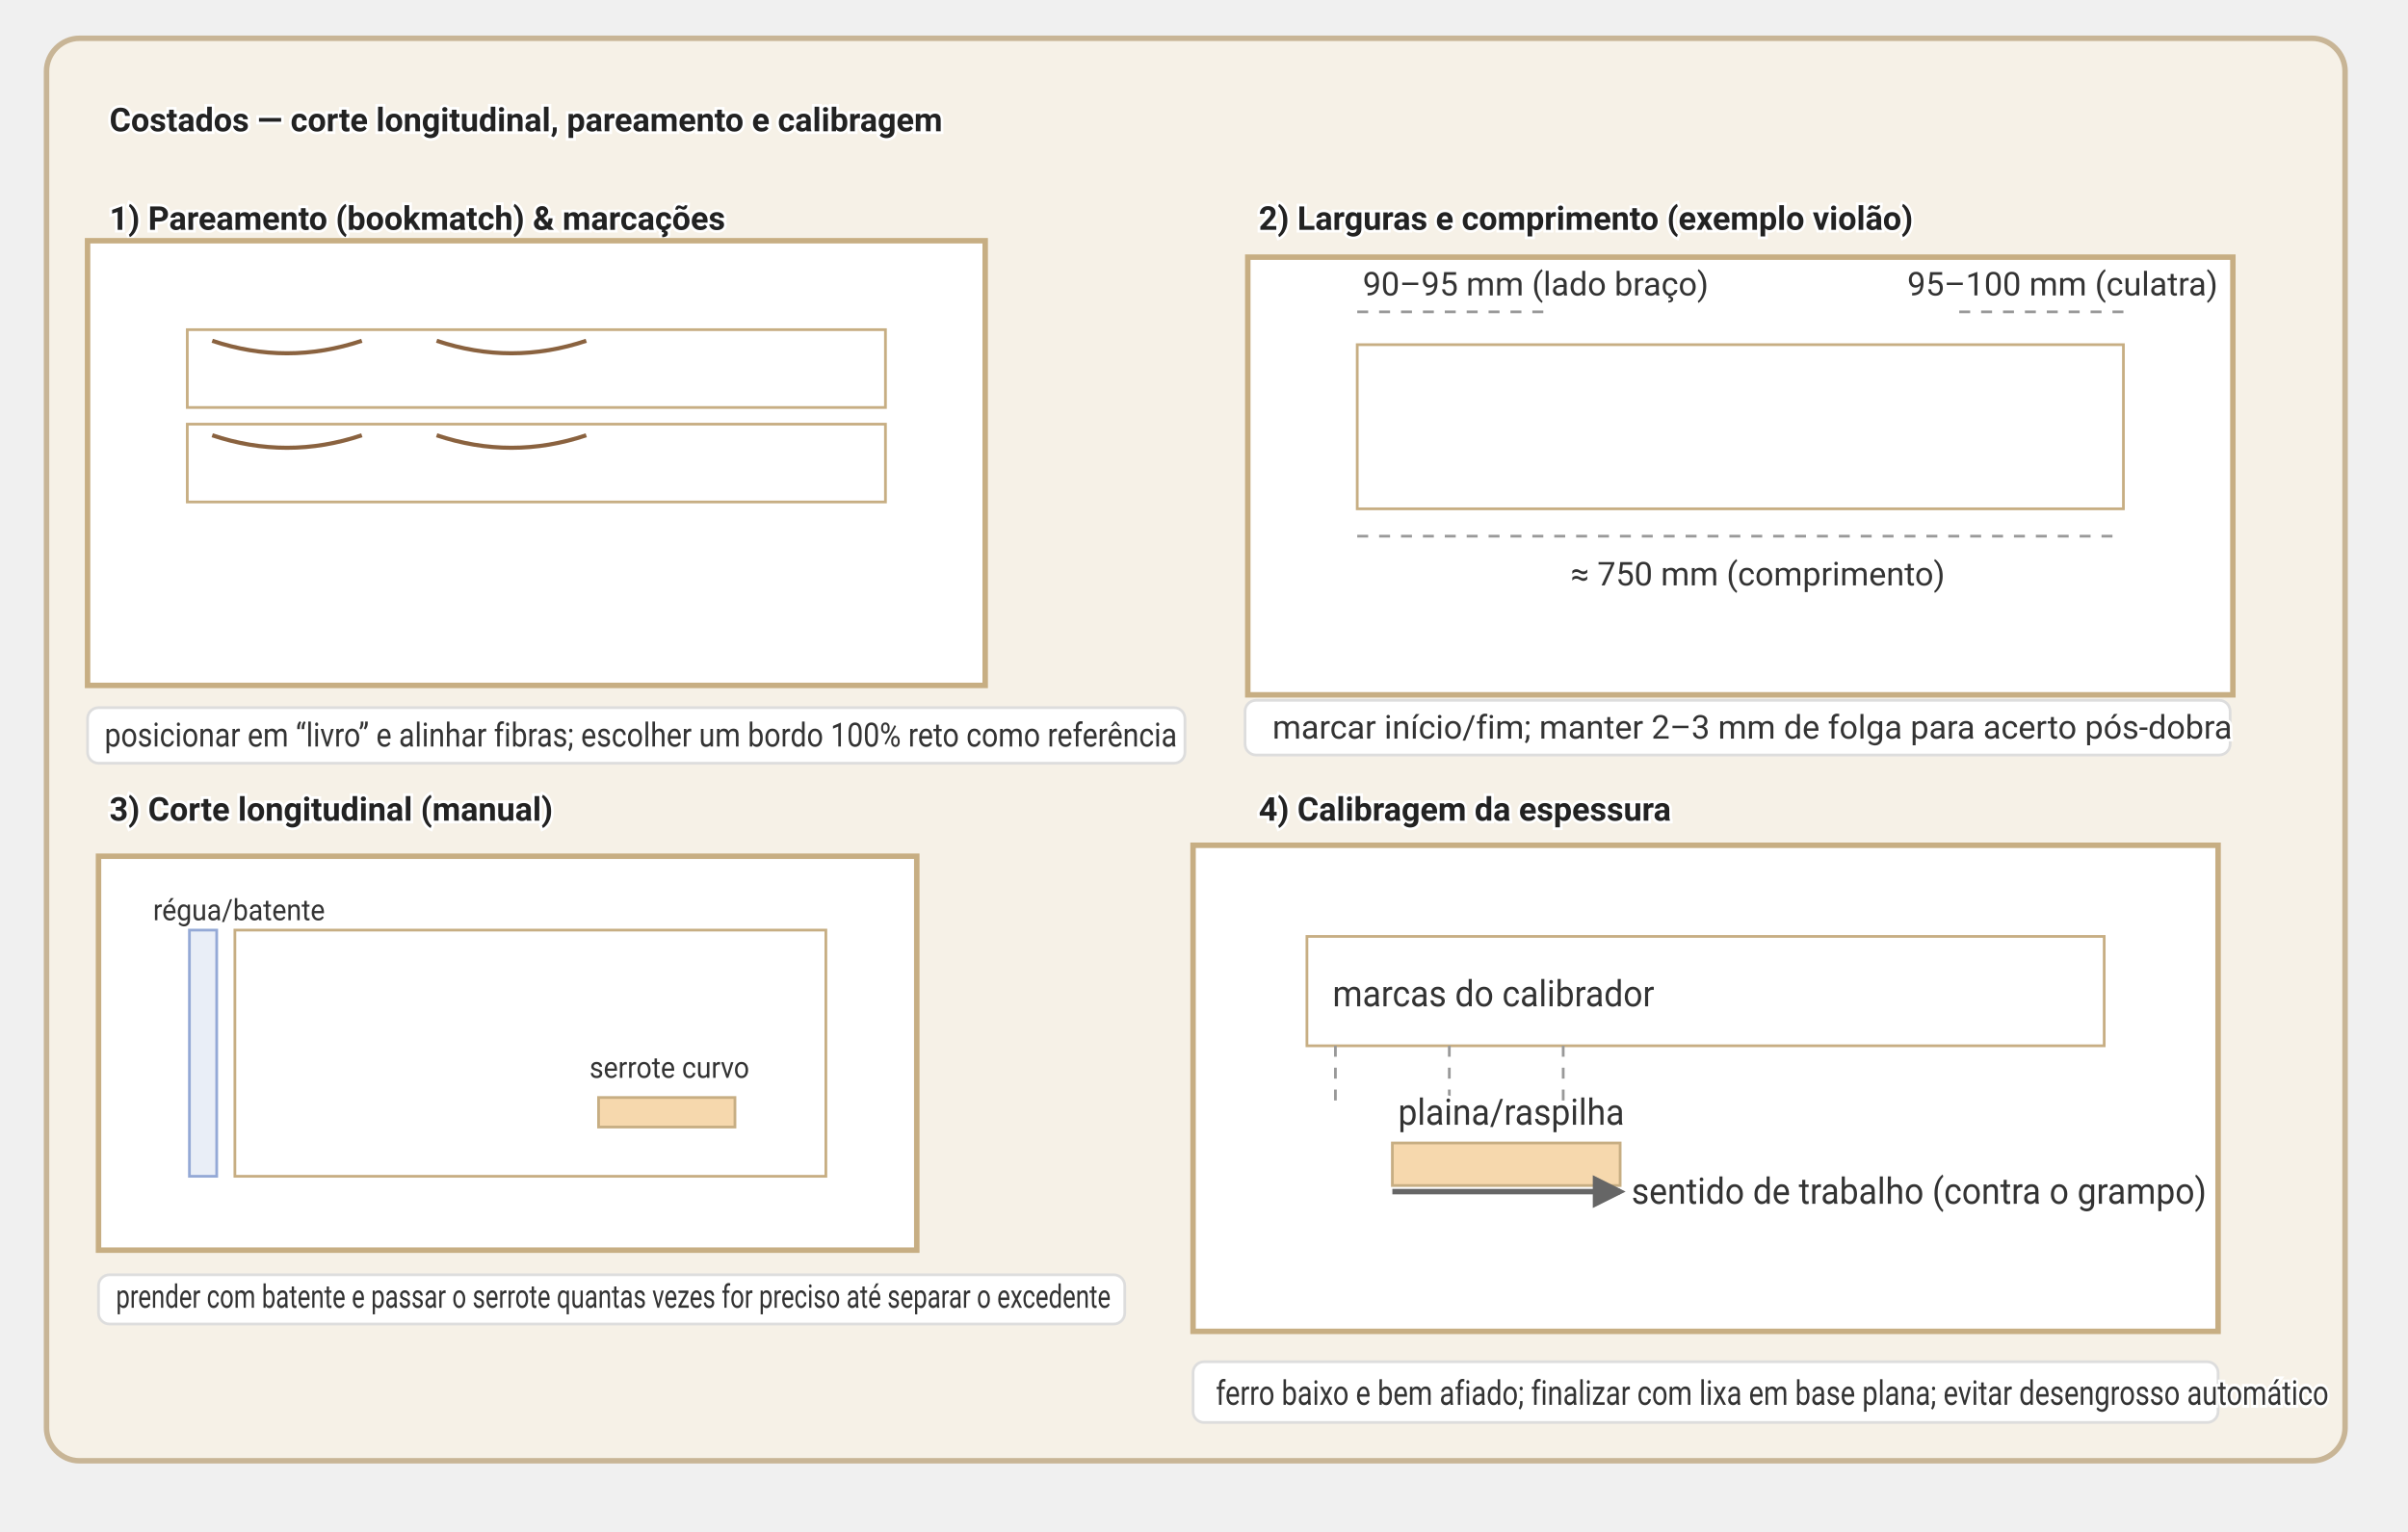
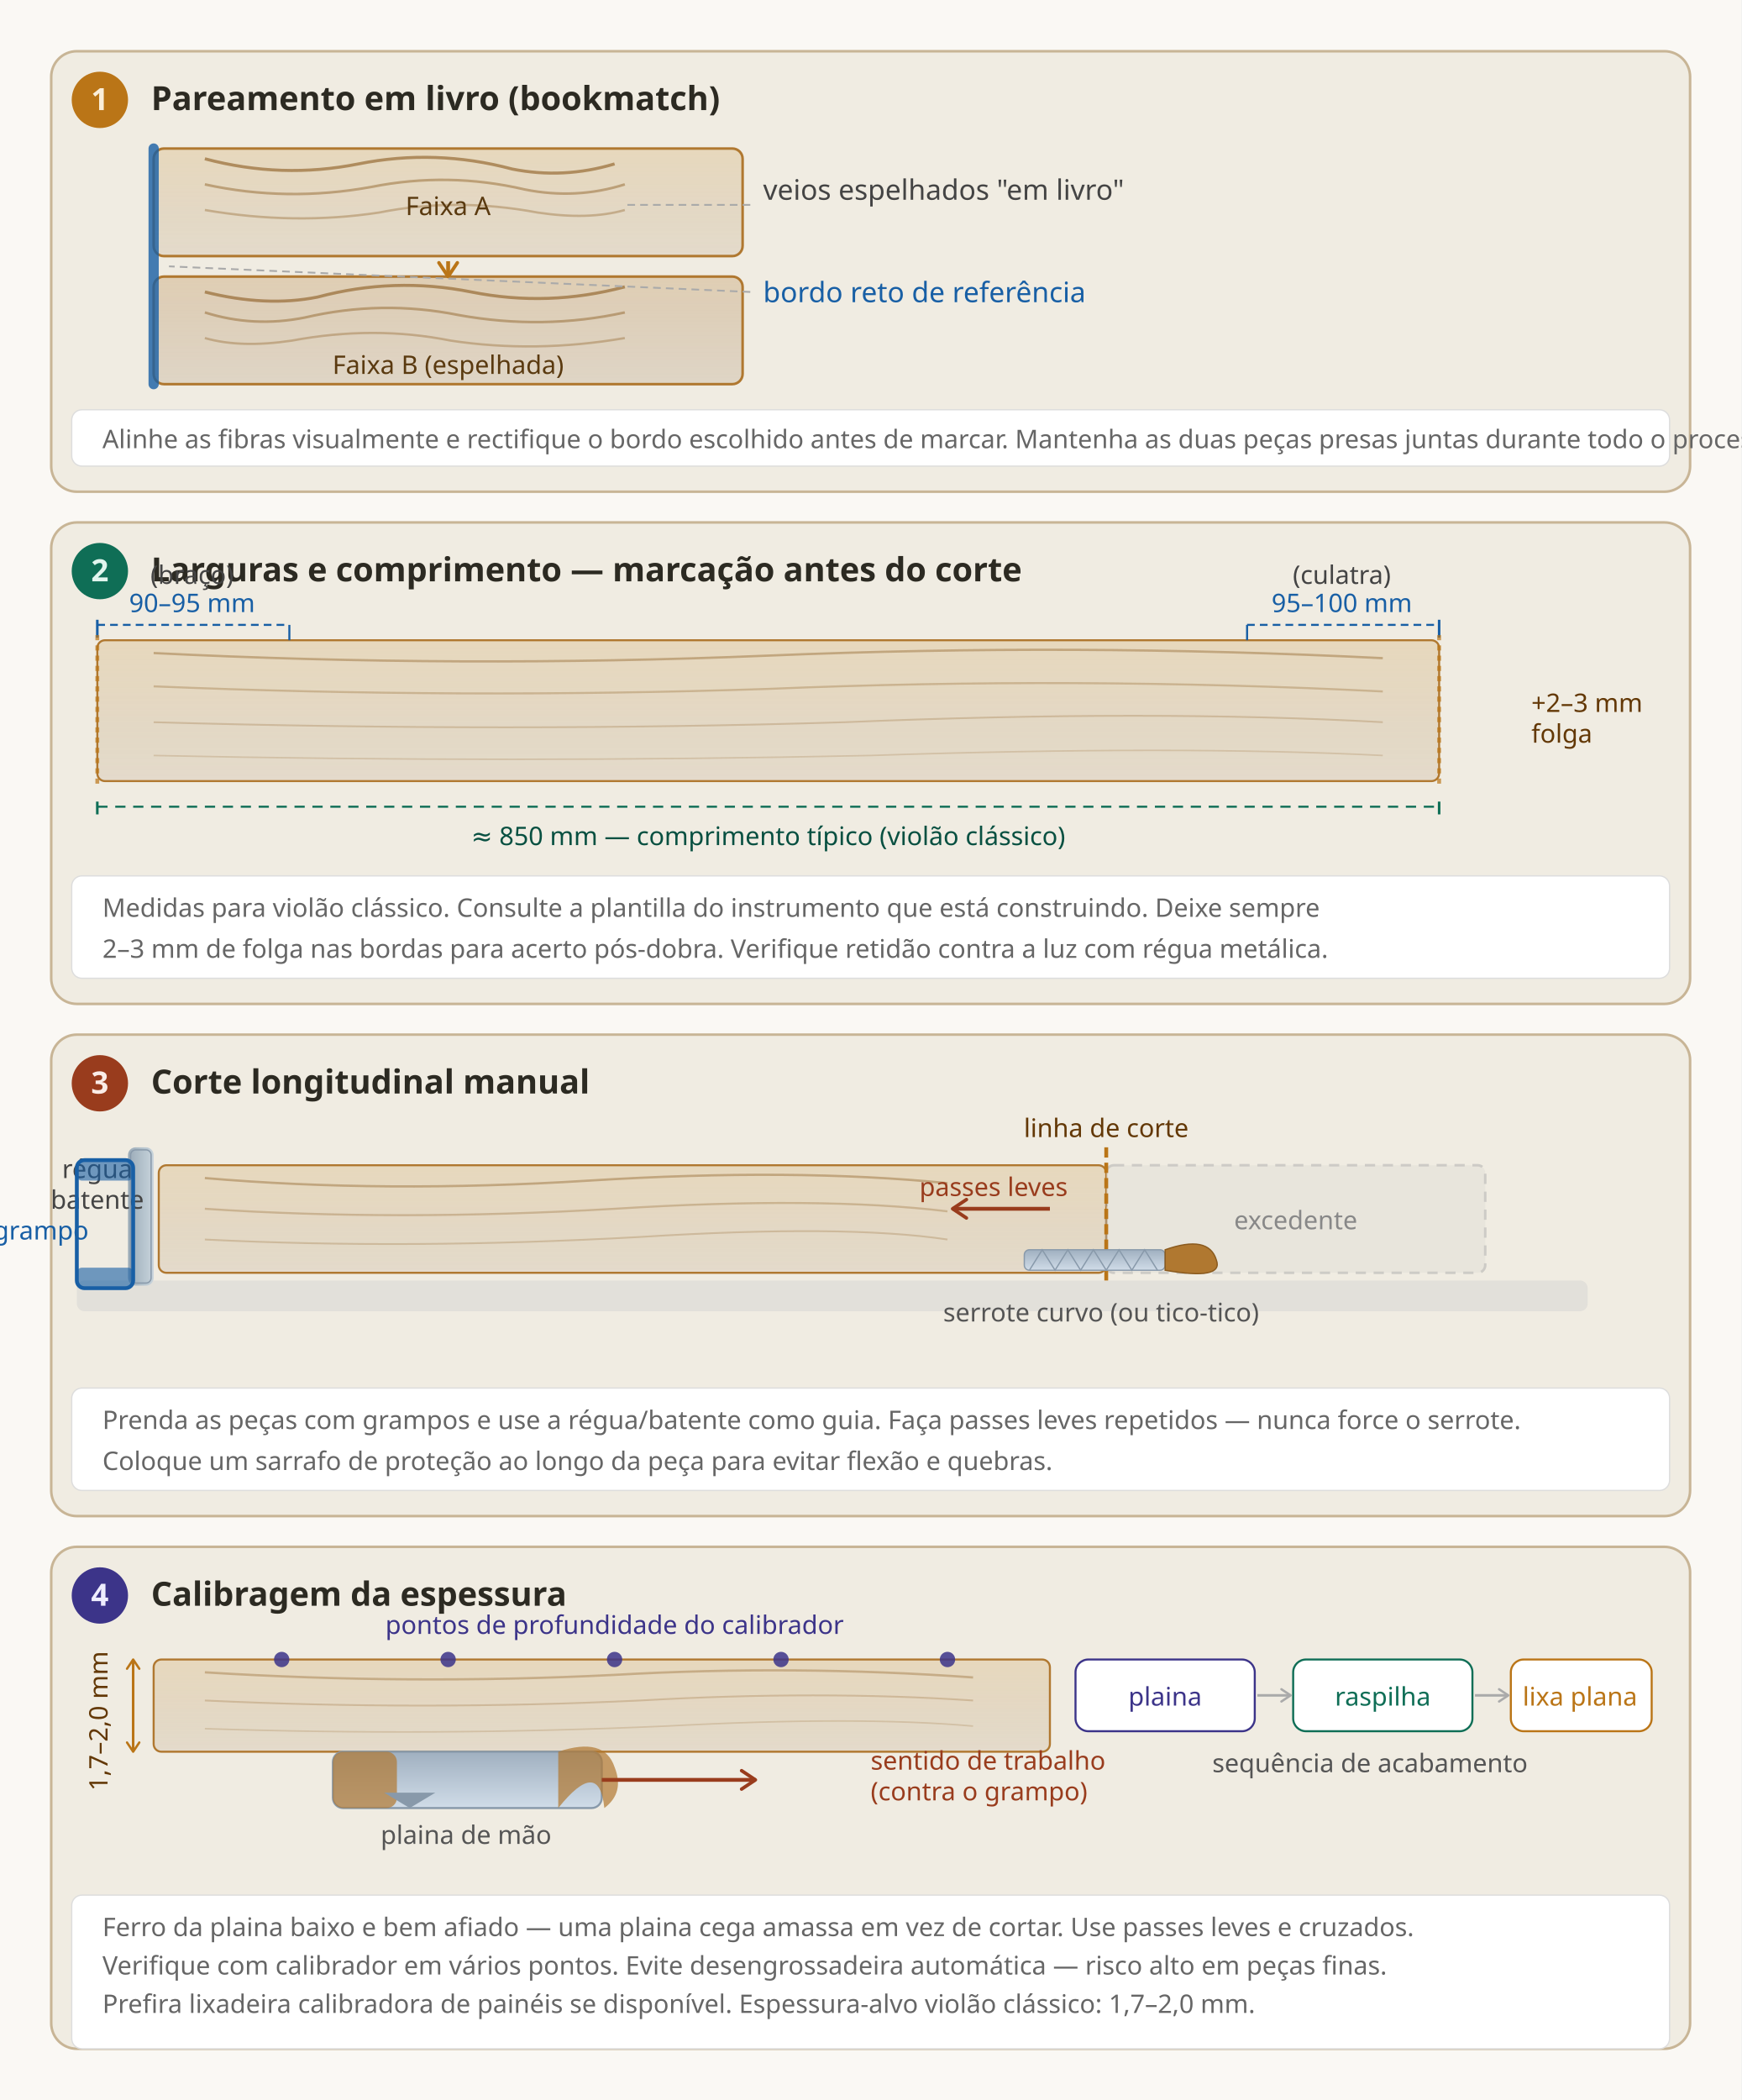
- <svg xmlns="http://www.w3.org/2000/svg" width="880" height="560" font-size="12" font-family="system-ui,Segoe UI,Roboto,Arial">
+ <svg xmlns="http://www.w3.org/2000/svg" width="680" height="820" viewBox="0 0 680 820" font-family="system-ui,Segoe UI,sans-serif">
  <defs>
-     <marker orient="auto" refY="3" refX="5" markerHeight="6" markerWidth="6" id="arrow-lat1">
-       <polygon id="svg_1" vector-effect="non-scaling-stroke" fill="#666" points="0,0 6,3 0,6" />
+     <marker id="arr" viewBox="0 0 10 10" refX="8" refY="5" markerWidth="6" markerHeight="6" orient="auto-start-reverse">
+       <path d="M2 1L8 5L2 9" fill="none" stroke="context-stroke" stroke-width="1.5" stroke-linecap="round" stroke-linejoin="round" />
    </marker>
+     <linearGradient id="woodgr" x1="0" y1="0" x2="0" y2="1">
+       <stop offset="0%" stop-color="#c8923a" stop-opacity="0.22" />
+       <stop offset="100%" stop-color="#8a5a1e" stop-opacity="0.12" />
+     </linearGradient>
+     <linearGradient id="woodgr2" x1="0" y1="0" x2="0" y2="1">
+       <stop offset="0%" stop-color="#b07830" stop-opacity="0.26" />
+       <stop offset="100%" stop-color="#7a4a18" stop-opacity="0.14" />
+     </linearGradient>
+     <linearGradient id="metalg" x1="0" y1="0" x2="1" y2="0">
+       <stop offset="0%" stop-color="#9aabb8" />
+       <stop offset="100%" stop-color="#c8d4dc" />
+     </linearGradient>
+     <linearGradient id="bladeg" x1="0" y1="0" x2="0" y2="1">
+       <stop offset="0%" stop-color="#a0b0c0" />
+       <stop offset="100%" stop-color="#d0dce8" />
+     </linearGradient>
  </defs>
-   <g>
-     <path id="svg_2" d="m17,26c0,-6.521 5.479,-12 12,-12l816,0c6.521,0 12,5.479 12,12l0,496c0,6.521 -5.479,12 -12,12l-816,0c-6.521,0 -12,-5.479 -12,-12l0,-496z" opacity="undefined" stroke-width="2" stroke="#c8b596" fill="#f6f1e7" />
-     <text id="svg_3" stroke-width="2px" stroke="#fff" paint-order="stroke fill" font-weight="700" fill="#222" class="title" y="48" x="40">Costados — corte longitudinal, pareamento e calibragem</text>
-     <text id="svg_4" stroke-width="2px" stroke="#fff" paint-order="stroke fill" font-weight="700" fill="#222" class="title" y="84" x="40">1) Pareamento (bookmatch) &amp; marcações</text>
-     <g stroke="null" id="svg_5">
-       <rect stroke="#c7ae83" id="svg_6" vector-effect="non-scaling-stroke" stroke-width="2" fill="#fff" class="board" height="162.553" width="328.036" y="88" x="32" />
-       <rect stroke="#c7ae83" id="svg_7" vector-effect="non-scaling-stroke" fill="#fff" class="wood" height="28.447" width="255.139" y="120.511" x="68.448" />
-       <rect stroke="#c7ae83" id="svg_8" vector-effect="non-scaling-stroke" fill="#fff" class="wood" height="28.447" width="255.139" y="155.053" x="68.448" />
-       <path stroke="#8a623f" id="svg_9" vector-effect="non-scaling-stroke" stroke-width="1.5" fill="none" class="grain" d="m77.561,124.574c18.224,6.096 36.448,6.096 54.673,0" />
-       <path stroke="#8a623f" id="svg_10" vector-effect="non-scaling-stroke" stroke-width="1.5" fill="none" class="grain" d="m77.561,159.117c18.224,6.096 36.448,6.096 54.673,0" />
-       <path stroke="#8a623f" id="svg_11" vector-effect="non-scaling-stroke" stroke-width="1.5" fill="none" class="grain" d="m159.57,124.574c18.224,6.096 36.448,6.096 54.673,0" />
-       <path stroke="#8a623f" id="svg_12" vector-effect="non-scaling-stroke" stroke-width="1.5" fill="none" class="grain" d="m159.57,159.117c18.224,6.096 36.448,6.096 54.673,0" />
-       <rect stroke="#ddd" id="svg_13" vector-effect="non-scaling-stroke" fill="#fff" class="labelbox" rx="4" height="20.319" width="401.036" y="258.681" x="32" />
-       <text transform="matrix(0.886725 0 0 1.01596 3.82647 -1.40426)" stroke="#fff" id="svg_14" stroke-width="2px" paint-order="stroke fill" fill="#333" class="note" y="270" x="38.775">posicionar em “livro” e alinhar fibras; escolher um bordo 100% reto como referência</text>
-     </g>
-     <text id="svg_15" stroke-width="2px" stroke="#fff" paint-order="stroke fill" font-weight="700" fill="#222" class="title" y="84" x="460">2) Larguras e comprimento (exemplo violão)</text>
-     <g id="svg_16">
-       <rect id="svg_17" vector-effect="non-scaling-stroke" stroke-width="2" stroke="#c7ae83" fill="#fff" class="board" height="160" width="360" y="94" x="456" />
-       <rect id="svg_18" vector-effect="non-scaling-stroke" stroke="#c7ae83" fill="#fff" class="wood" height="60" width="280" y="126" x="496" />
-       <line id="svg_19" vector-effect="non-scaling-stroke" stroke-dasharray="4" stroke="#999" class="dimthin" y2="114" x2="566" y1="114" x1="496" />
-       <text id="svg_20" stroke-width="2px" stroke="#fff" paint-order="stroke fill" fill="#333" class="note" y="108" x="498">90–95 mm (lado braço)</text>
-       <line id="svg_21" vector-effect="non-scaling-stroke" stroke-dasharray="4" stroke="#999" class="dimthin" y2="114" x2="776" y1="114" x1="716" />
-       <text id="svg_22" stroke-width="2px" stroke="#fff" paint-order="stroke fill" fill="#333" class="note" y="108" x="697">95–100 mm (culatra)</text>
-       <line id="svg_23" vector-effect="non-scaling-stroke" stroke-dasharray="4" stroke="#999" class="dimthin" y2="196" x2="776" y1="196" x1="496" />
-       <text id="svg_24" stroke-width="2px" stroke="#fff" paint-order="stroke fill" fill="#333" class="note" y="214" x="574">≈ 750 mm (comprimento)</text>
-       <rect id="svg_25" vector-effect="non-scaling-stroke" stroke="#ddd" fill="#fff" class="labelbox" rx="4" height="20" width="360" y="256" x="455" />
-       <text id="svg_26" stroke-width="2px" stroke="#fff" paint-order="stroke fill" fill="#333" class="note" y="270" x="465">marcar início/fim; manter 2–3 mm de folga para acerto pós-dobra</text>
-     </g>
-     <text id="svg_27" stroke-width="2px" stroke="#fff" paint-order="stroke fill" font-weight="700" fill="#222" class="title" y="300" x="40">3) Corte longitudinal (manual)</text>
-     <g stroke="null" id="svg_28">
-       <rect stroke="#c7ae83" id="svg_29" vector-effect="non-scaling-stroke" stroke-width="2" fill="#fff" class="board" height="144" width="299.037" y="313" x="36" />
-       <rect stroke="#94a9d6" id="svg_30" vector-effect="non-scaling-stroke" fill="#e9eef7" class="rule" height="90" width="9.968" y="340" x="69.226" />
-       <text stroke="#fff" transform="matrix(0.830659 0 0 0.9 5.26561 37.6)" id="svg_31" stroke-width="2px" paint-order="stroke fill" fill="#333" class="note" y="332" x="61">régua/batente</text>
-       <rect stroke="#c7ae83" id="svg_32" vector-effect="non-scaling-stroke" fill="#fff" class="wood" height="90" width="215.971" y="340" x="85.84" />
-       <rect stroke="#c7ae83" id="svg_33" vector-effect="non-scaling-stroke" fill="#f6d8ad" class="saw" height="10.8" width="49.84" y="401.2" x="218.745" />
-       <text stroke="#fff" transform="matrix(0.830659 0 0 0.9 5.26561 37.6)" id="svg_34" stroke-width="2px" paint-order="stroke fill" fill="#333" class="note" y="396" x="253">serrote curvo</text>
-       <rect stroke="#ddd" id="svg_35" vector-effect="non-scaling-stroke" fill="#fff" class="labelbox" rx="4" height="18" width="375.037" y="466" x="36" />
-       <text stroke="#fff" transform="matrix(0.756153 0 0 0.989403 8.3493 -6.75326)" id="svg_36" stroke-width="2px" paint-order="stroke fill" fill="#333" class="note" y="490" x="45">prender com batente e passar o serrote quantas vezes for preciso até separar o excedente</text>
-     </g>
-     <text id="svg_37" stroke-width="2px" stroke="#fff" paint-order="stroke fill" font-weight="700" fill="#222" class="title" y="300" x="460">4) Calibragem da espessura</text>
-     <g stroke="null" id="svg_38">
-       <rect stroke="#c7ae83" id="svg_39" vector-effect="non-scaling-stroke" stroke-width="2" fill="#fff" class="board" height="177.684" width="374.596" y="309" x="436" />
-       <rect stroke="#c7ae83" id="svg_40" vector-effect="non-scaling-stroke" fill="#fff" class="wood" height="39.979" width="291.352" y="342.316" x="477.622" />
-       <line stroke="#999" id="svg_41" vector-effect="non-scaling-stroke" stroke-dasharray="4" class="dimthin" y2="402.284" x2="488.027" y1="382.295" x1="488.027" />
-       <line stroke="#999" id="svg_42" vector-effect="non-scaling-stroke" stroke-dasharray="4" class="dimthin" y2="402.284" x2="529.649" y1="382.295" x1="529.649" />
-       <line stroke="#999" id="svg_43" vector-effect="non-scaling-stroke" stroke-dasharray="4" class="dimthin" y2="402.284" x2="571.271" y1="382.295" x1="571.271" />
-       <text stroke="#fff" transform="matrix(1.04054 0 0 1.11053 -34.326 -34.1526)" id="svg_44" stroke-width="2px" paint-order="stroke fill" fill="#333" class="note" y="362" x="501">marcas do calibrador</text>
-       <rect stroke="#c7ae83" id="svg_45" vector-effect="non-scaling-stroke" fill="#f6d8ad" class="saw" height="15.547" width="83.244" y="417.832" x="508.838" />
-       <text stroke="#fff" transform="matrix(1.04054 0 0 1.11053 -34.326 -34.1526)" id="svg_46" stroke-width="2px" paint-order="stroke fill" fill="#333" class="note" y="401" x="524">plaina/raspilha</text>
-       <line stroke="#666" id="svg_47" vector-effect="non-scaling-stroke" marker-end="url(#arrow-lat1)" stroke-width="2" class="dim" y2="435.6" x2="592.082" y1="435.6" x1="508.838" />
-       <text stroke="#fff" transform="matrix(1.04054 0 0 1.11053 -34.326 -34.1526)" id="svg_48" stroke-width="2px" paint-order="stroke fill" fill="#333" class="note" y="427" x="606">sentido de trabalho (contra o grampo)</text>
-       <rect stroke="#ddd" id="svg_49" vector-effect="non-scaling-stroke" fill="#fff" class="labelbox" rx="4" height="22.211" width="374.596" y="497.789" x="436" />
-       <text stroke="#fff" transform="matrix(0.851299 0 0 1.03878 52.7266 1.4155)" id="svg_50" stroke-width="2px" paint-order="stroke fill" fill="#333" class="note" y="493" x="460">ferro baixo e bem afiado; finalizar com lixa em base plana; evitar desengrosso automático</text>
-     </g>
-   </g>
+   <rect width="680" height="820" fill="#faf8f4" />
+   <rect x="20" y="20" width="640" height="172" rx="10" fill="#f0ece2" stroke="#c8b596" stroke-width="1" />
+   <rect x="28" y="28" width="22" height="22" rx="11" fill="#BA7517" />
+   <text x="39" y="43" text-anchor="middle" font-size="12" font-weight="700" fill="#FAEEDA">1</text>
+   <text x="59" y="43" font-size="13" font-weight="700" fill="#2c2a22">Pareamento em livro (bookmatch)</text>
+   <rect x="60" y="58" width="230" height="42" rx="4" fill="url(#woodgr)" stroke="#b07830" stroke-width="1" />
+   <path d="M80,62 Q110,70 140,64 Q170,58 200,66 Q220,70 240,64" fill="none" stroke="#8a5a1e" stroke-width="1.2" opacity="0.6" />
+   <path d="M80,72 Q112,79 145,73 Q175,67 205,74 Q225,78 244,72" fill="none" stroke="#8a5a1e" stroke-width="1" opacity="0.45" />
+   <path d="M80,82 Q115,88 148,83 Q178,77 210,83 Q230,86 244,82" fill="none" stroke="#8a5a1e" stroke-width="0.9" opacity="0.35" />
+   <text x="175" y="84" text-anchor="middle" font-size="10" fill="#5a3a10">Faixa A</text>
+   <rect x="60" y="108" width="230" height="42" rx="4" fill="url(#woodgr2)" stroke="#b07830" stroke-width="1" />
+   <path d="M244,112 Q214,120 184,114 Q154,108 124,116 Q104,120 80,114" fill="none" stroke="#8a5a1e" stroke-width="1.2" opacity="0.6" />
+   <path d="M244,122 Q212,129 179,123 Q149,117 119,124 Q99,128 80,122" fill="none" stroke="#8a5a1e" stroke-width="1" opacity="0.45" />
+   <path d="M244,132 Q209,138 176,133 Q146,127 114,133 Q94,136 80,132" fill="none" stroke="#8a5a1e" stroke-width="0.9" opacity="0.35" />
+   <text x="175" y="146" text-anchor="middle" font-size="10" fill="#5a3a10">Faixa B (espelhada)</text>
+   <path d="M175,102 L175,108" stroke="#BA7517" stroke-width="1.5" fill="none" marker-end="url(#arr)" />
+   <rect x="58" y="56" width="4" height="96" rx="2" fill="#185FA5" opacity="0.8" />
+   <text x="298" y="78" font-size="11" fill="#444">veios espelhados "em livro"</text>
+   <line x1="293" y1="80" x2="244" y2="80" stroke="#aaa" stroke-width="0.7" stroke-dasharray="3 2" />
+   <text x="298" y="118" font-size="11" fill="#185FA5">bordo reto de referência</text>
+   <line x1="293" y1="114" x2="66" y2="104" stroke="#aaa" stroke-width="0.7" stroke-dasharray="3 2" />
+   <rect x="28" y="160" width="624" height="22" rx="4" fill="#fff" stroke="#ddd" stroke-width="0.5" />
+   <text x="40" y="175" font-size="10" fill="#666">Alinhe as fibras visualmente e rectifique o bordo escolhido antes de marcar. Mantenha as duas peças presas juntas durante todo o processo.</text>
+   <rect x="20" y="204" width="640" height="188" rx="10" fill="#f0ece2" stroke="#c8b596" stroke-width="1" />
+   <rect x="28" y="212" width="22" height="22" rx="11" fill="#0F6E56" />
+   <text x="39" y="227" text-anchor="middle" font-size="12" font-weight="700" fill="#E1F5EE">2</text>
+   <text x="59" y="227" font-size="13" font-weight="700" fill="#2c2a22">Larguras e comprimento — marcação antes do corte</text>
+   <rect x="38" y="250" width="524" height="55" rx="3" fill="url(#woodgr)" stroke="#b07830" stroke-width="0.8" />
+   <path d="M60,255 Q180,261 300,256 Q420,251 540,257" fill="none" stroke="#8a5a1e" stroke-width="0.9" opacity="0.4" />
+   <path d="M60,268 Q180,273 300,269 Q420,264 540,270" fill="none" stroke="#8a5a1e" stroke-width="0.8" opacity="0.3" />
+   <path d="M60,282 Q200,286 330,282 Q450,277 540,282" fill="none" stroke="#8a5a1e" stroke-width="0.7" opacity="0.25" />
+   <path d="M60,295 Q200,298 340,295 Q460,291 540,295" fill="none" stroke="#8a5a1e" stroke-width="0.6" opacity="0.2" />
+   <line x1="38" y1="242" x2="38" y2="249" stroke="#185FA5" stroke-width="1" />
+   <line x1="38" y1="244" x2="113" y2="244" stroke="#185FA5" stroke-width="0.8" stroke-dasharray="3 2" />
+   <line x1="113" y1="250" x2="113" y2="244" stroke="#185FA5" stroke-width="0.8" />
+   <text x="75" y="239" text-anchor="middle" font-size="10" fill="#185FA5">90–95 mm</text>
+   <text x="75" y="228" text-anchor="middle" font-size="10" fill="#444">(braço)</text>
+   <line x1="562" y1="242" x2="562" y2="249" stroke="#185FA5" stroke-width="1" />
+   <line x1="487" y1="244" x2="562" y2="244" stroke="#185FA5" stroke-width="0.8" stroke-dasharray="3 2" />
+   <line x1="487" y1="250" x2="487" y2="244" stroke="#185FA5" stroke-width="0.8" />
+   <text x="524" y="239" text-anchor="middle" font-size="10" fill="#185FA5">95–100 mm</text>
+   <text x="524" y="228" text-anchor="middle" font-size="10" fill="#444">(culatra)</text>
+   <line x1="38" y1="313" x2="38" y2="318" stroke="#0F6E56" stroke-width="1" />
+   <line x1="38" y1="315" x2="562" y2="315" stroke="#0F6E56" stroke-width="0.8" stroke-dasharray="4 3" />
+   <line x1="562" y1="313" x2="562" y2="318" stroke="#0F6E56" stroke-width="1" />
+   <text x="300" y="330" text-anchor="middle" font-size="10" fill="#085041">≈ 850 mm — comprimento típico (violão clássico)</text>
+   <line x1="38" y1="248" x2="38" y2="308" stroke="#BA7517" stroke-width="1.5" stroke-dasharray="2 2" opacity="0.7" />
+   <line x1="562" y1="248" x2="562" y2="308" stroke="#BA7517" stroke-width="1.5" stroke-dasharray="2 2" opacity="0.7" />
+   <text x="598" y="278" font-size="10" fill="#633806">+2–3 mm</text>
+   <text x="598" y="290" font-size="10" fill="#633806">folga</text>
+   <rect x="28" y="342" width="624" height="40" rx="4" fill="#fff" stroke="#ddd" stroke-width="0.5" />
+   <text x="40" y="358" font-size="10" fill="#666">Medidas para violão clássico. Consulte a plantilla do instrumento que está construindo. Deixe sempre</text>
+   <text x="40" y="374" font-size="10" fill="#666">2–3 mm de folga nas bordas para acerto pós-dobra. Verifique retidão contra a luz com régua metálica.</text>
+   <rect x="20" y="404" width="640" height="188" rx="10" fill="#f0ece2" stroke="#c8b596" stroke-width="1" />
+   <rect x="28" y="412" width="22" height="22" rx="11" fill="#993C1D" />
+   <text x="39" y="427" text-anchor="middle" font-size="12" font-weight="700" fill="#FAECE7">3</text>
+   <text x="59" y="427" font-size="13" font-weight="700" fill="#2c2a22">Corte longitudinal manual</text>
+   <rect x="30" y="500" width="590" height="12" rx="3" fill="#ccc" opacity="0.4" />
+   <rect x="50" y="448" width="10" height="54" rx="3" fill="url(#metalg)" />
+   <rect x="51" y="449" width="8" height="52" rx="2" fill="none" stroke="#8899aa" stroke-width="0.5" />
+   <text x="38" y="460" text-anchor="middle" font-size="10" fill="#444">régua</text>
+   <text x="38" y="472" text-anchor="middle" font-size="10" fill="#444">batente</text>
+   <rect x="62" y="455" width="370" height="42" rx="3" fill="url(#woodgr)" stroke="#b07830" stroke-width="0.8" />
+   <path d="M80,460 Q150,466 230,461 Q310,456 370,462" fill="none" stroke="#8a5a1e" stroke-width="0.9" opacity="0.4" />
+   <path d="M80,472 Q155,477 240,472 Q320,467 370,473" fill="none" stroke="#8a5a1e" stroke-width="0.8" opacity="0.3" />
+   <path d="M80,484 Q160,488 250,483 Q330,478 370,484" fill="none" stroke="#8a5a1e" stroke-width="0.7" opacity="0.25" />
+   <rect x="432" y="455" width="148" height="42" rx="3" fill="#e0ddd5" opacity="0.5" stroke="#aaa" stroke-dasharray="4 3" stroke-width="1" />
+   <text x="506" y="480" text-anchor="middle" font-size="10" fill="#888">excedente</text>
+   <line x1="432" y1="448" x2="432" y2="500" stroke="#BA7517" stroke-width="1.5" stroke-dasharray="4 2" />
+   <text x="432" y="444" text-anchor="middle" font-size="10" fill="#633806">linha de corte</text>
+   <rect x="400" y="488" width="55" height="8" rx="2" fill="url(#bladeg)" stroke="#8899aa" stroke-width="0.5" />
+   <path d="M455,488 Q472,482 475,492 Q478,500 455,496 Z" fill="#b07830" stroke="#8a5a1e" stroke-width="0.5" />
+   <path d="M402,496 L407,488 L412,496 L417,488 L422,496 L427,488 L432,496 L437,488 L442,496 L447,488 L452,496" fill="none" stroke="#8899aa" stroke-width="0.5" />
+   <text x="430" y="516" text-anchor="middle" font-size="10" fill="#555">serrote curvo (ou tico-tico)</text>
+   <path d="M410,472 L372,472" stroke="#993C1D" stroke-width="1.5" fill="none" marker-end="url(#arr)" />
+   <text x="388" y="467" text-anchor="middle" font-size="10" fill="#993C1D">passes leves</text>
+   <rect x="30" y="453" width="22" height="50" rx="3" fill="none" stroke="#185FA5" stroke-width="1.5" />
+   <rect x="30" y="453" width="22" height="8" rx="2" fill="#185FA5" opacity="0.6" />
+   <rect x="30" y="495" width="22" height="8" rx="2" fill="#185FA5" opacity="0.6" />
+   <text x="16" y="484" font-size="10" fill="#185FA5" text-anchor="middle">grampo</text>
+   <rect x="28" y="542" width="624" height="40" rx="4" fill="#fff" stroke="#ddd" stroke-width="0.5" />
+   <text x="40" y="558" font-size="10" fill="#666">Prenda as peças com grampos e use a régua/batente como guia. Faça passes leves repetidos — nunca force o serrote.</text>
+   <text x="40" y="574" font-size="10" fill="#666">Coloque um sarrafo de proteção ao longo da peça para evitar flexão e quebras.</text>
+   <rect x="20" y="604" width="640" height="196" rx="10" fill="#f0ece2" stroke="#c8b596" stroke-width="1" />
+   <rect x="28" y="612" width="22" height="22" rx="11" fill="#3C3489" />
+   <text x="39" y="627" text-anchor="middle" font-size="12" font-weight="700" fill="#EEEDFE">4</text>
+   <text x="59" y="627" font-size="13" font-weight="700" fill="#2c2a22">Calibragem da espessura</text>
+   <rect x="60" y="648" width="350" height="36" rx="3" fill="url(#woodgr)" stroke="#b07830" stroke-width="0.8" />
+   <path d="M80,653 Q160,658 240,654 Q310,650 380,655" fill="none" stroke="#8a5a1e" stroke-width="0.9" opacity="0.35" />
+   <path d="M80,664 Q165,668 250,664 Q320,660 380,664" fill="none" stroke="#8a5a1e" stroke-width="0.7" opacity="0.25" />
+   <path d="M80,675 Q170,678 260,674 Q335,670 380,674" fill="none" stroke="#8a5a1e" stroke-width="0.6" opacity="0.2" />
+   <circle cx="110" cy="648" r="3" fill="#3C3489" opacity="0.85" />
+   <circle cx="175" cy="648" r="3" fill="#3C3489" opacity="0.85" />
+   <circle cx="240" cy="648" r="3" fill="#3C3489" opacity="0.85" />
+   <circle cx="305" cy="648" r="3" fill="#3C3489" opacity="0.85" />
+   <circle cx="370" cy="648" r="3" fill="#3C3489" opacity="0.85" />
+   <text x="240" y="638" text-anchor="middle" font-size="10" fill="#3C3489">pontos de profundidade do calibrador</text>
+   <rect x="130" y="684" width="105" height="22" rx="4" fill="url(#bladeg)" stroke="#8899aa" stroke-width="0.8" />
+   <rect x="130" y="684" width="25" height="22" rx="4" fill="#b07830" opacity="0.7" />
+   <path d="M150,700 L170,700 L160,706 Z" fill="#8899aa" />
+   <path d="M218,684 Q236,678 240,690 Q244,700 236,706 Q234,686 218,706 Z" fill="#b07830" opacity="0.7" />
+   <text x="182" y="720" text-anchor="middle" font-size="10" fill="#555">plaina de mão</text>
+   <path d="M235,695 L295,695" stroke="#993C1D" stroke-width="1.5" fill="none" marker-end="url(#arr)" />
+   <text x="340" y="691" font-size="10" fill="#993C1D">sentido de trabalho</text>
+   <text x="340" y="703" font-size="10" fill="#993C1D">(contra o grampo)</text>
+   <rect x="420" y="648" width="70" height="28" rx="5" fill="#fff" stroke="#3C3489" stroke-width="0.8" />
+   <text x="455" y="666" text-anchor="middle" font-size="10" fill="#3C3489">plaina</text>
+   <path d="M491,662 L504,662" stroke="#aaa" stroke-width="1" fill="none" marker-end="url(#arr)" />
+   <rect x="505" y="648" width="70" height="28" rx="5" fill="#fff" stroke="#0F6E56" stroke-width="0.8" />
+   <text x="540" y="666" text-anchor="middle" font-size="10" fill="#0F6E56">raspilha</text>
+   <path d="M576,662 L589,662" stroke="#aaa" stroke-width="1" fill="none" marker-end="url(#arr)" />
+   <rect x="590" y="648" width="55" height="28" rx="5" fill="#fff" stroke="#BA7517" stroke-width="0.8" />
+   <text x="617" y="666" text-anchor="middle" font-size="10" fill="#BA7517">lixa plana</text>
+   <text x="535" y="692" text-anchor="middle" font-size="10" fill="#555">sequência de acabamento</text>
+   <line x1="52" y1="648" x2="52" y2="684" stroke="#BA7517" stroke-width="1" marker-start="url(#arr)" marker-end="url(#arr)" />
+   <text x="42" y="672" text-anchor="middle" font-size="10" fill="#633806" transform="rotate(-90 42 672)">1,7–2,0 mm</text>
+   <rect x="28" y="740" width="624" height="60" rx="4" fill="#fff" stroke="#ddd" stroke-width="0.5" />
+   <text x="40" y="756" font-size="10" fill="#666">Ferro da plaina baixo e bem afiado — uma plaina cega amassa em vez de cortar. Use passes leves e cruzados.</text>
+   <text x="40" y="771" font-size="10" fill="#666">Verifique com calibrador em vários pontos. Evite desengrossadeira automática — risco alto em peças finas.</text>
+   <text x="40" y="786" font-size="10" fill="#666">Prefira lixadeira calibradora de painéis se disponível. Espessura-alvo violão clássico: 1,7–2,0 mm.</text>
</svg>
